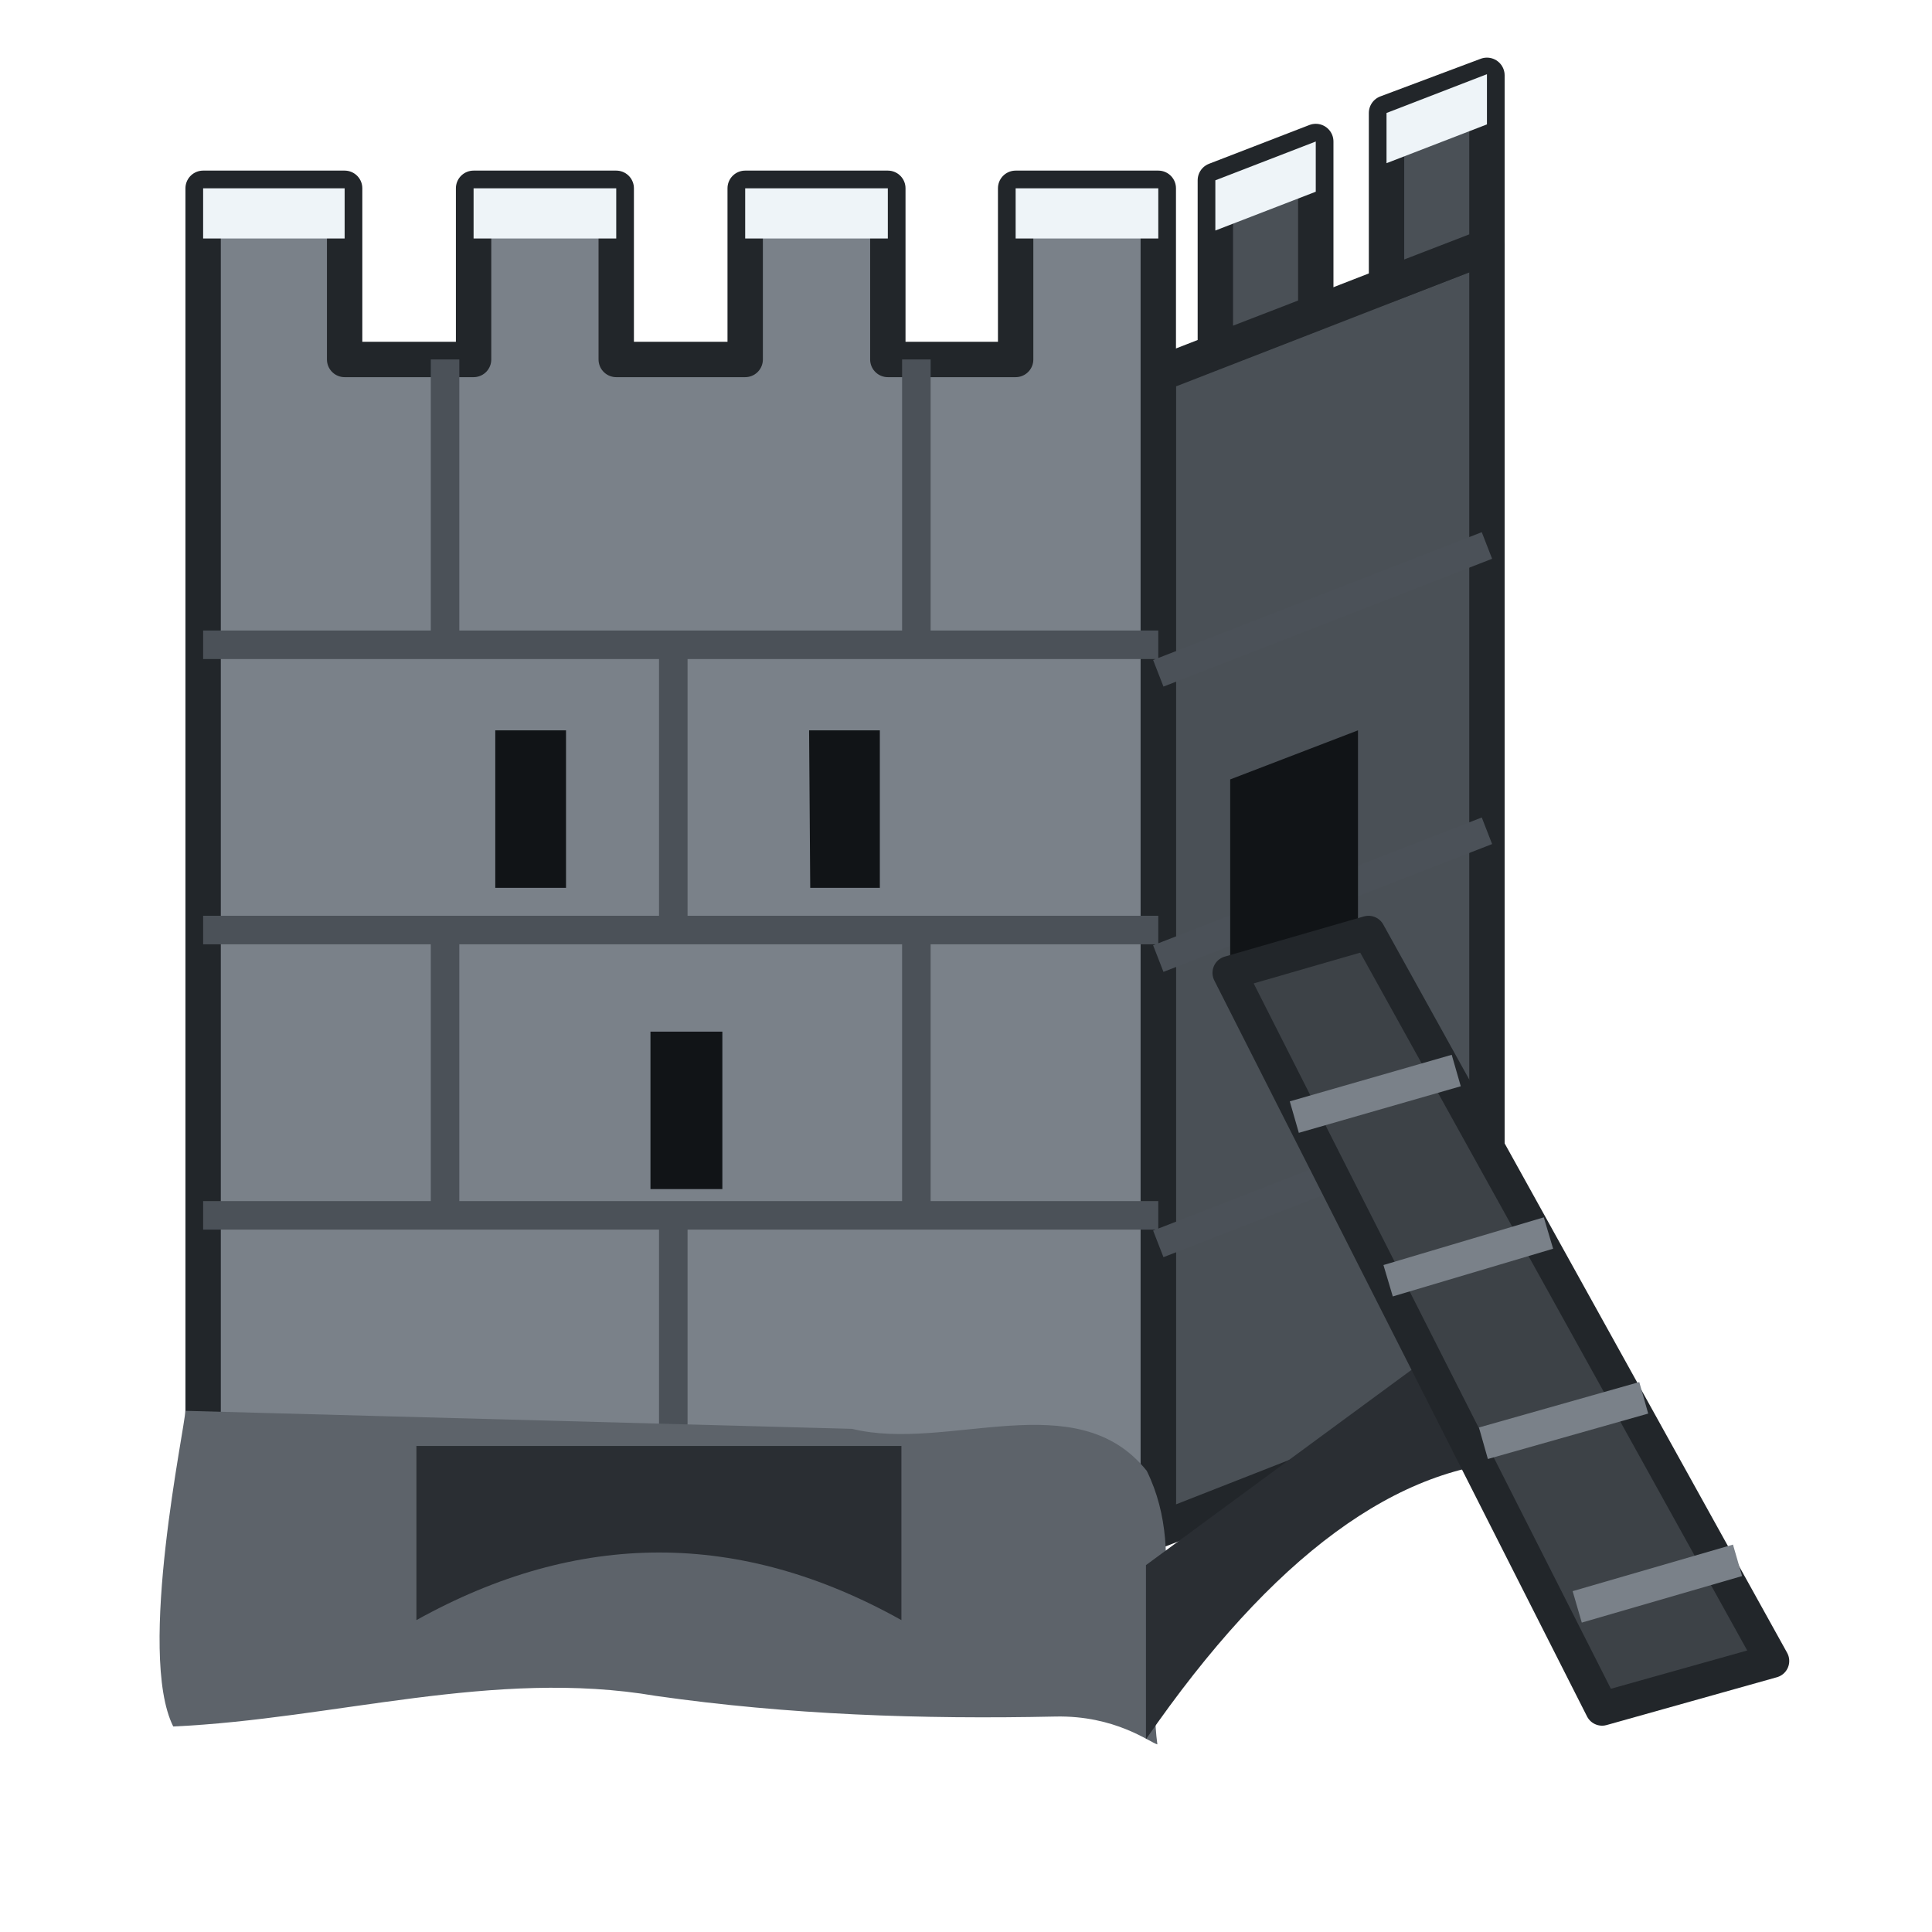
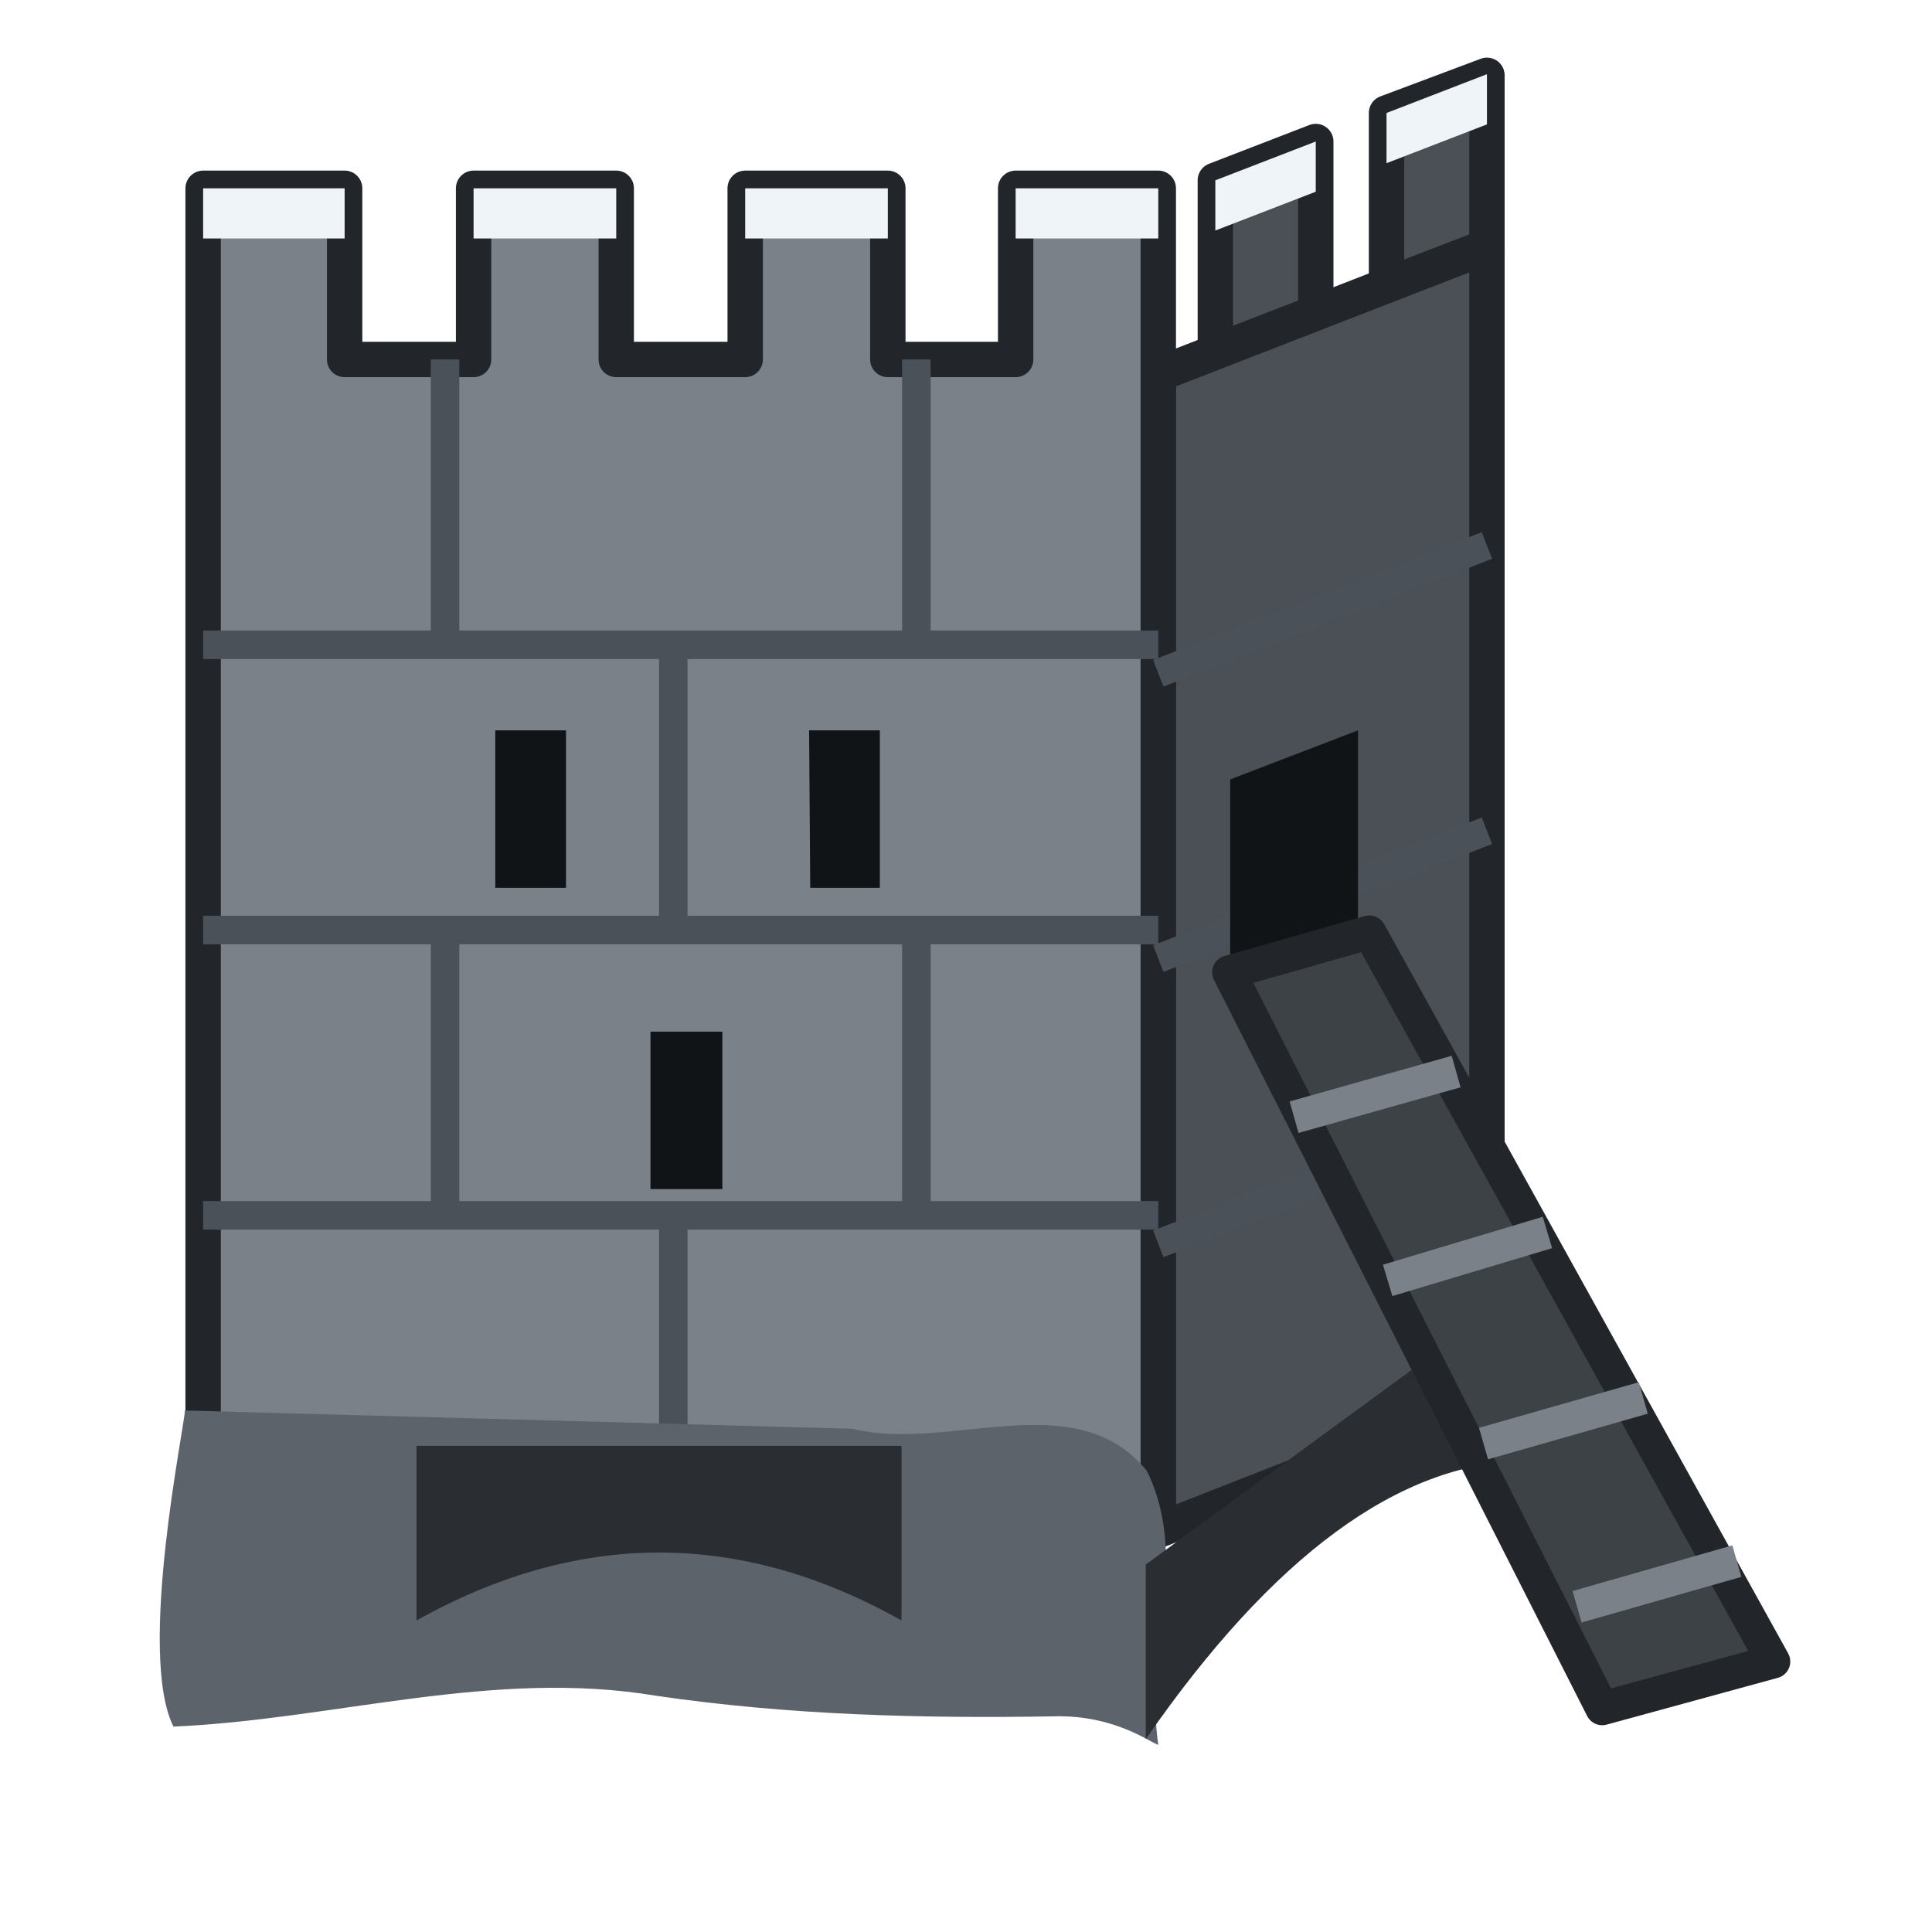
- <svg xmlns="http://www.w3.org/2000/svg" width="64" height="64" viewBox="0 0 16.93 16.93" version="1.1" id="svg1481">
-   <defs id="defs1485" />
-   <path fill="#4a5056" stroke="#22262a" stroke-linejoin="round" stroke-width=".31" d="m10.15 3.28 2.88-1.12v10.12l-2.88 1.13z" id="path1465" />
-   <path fill="#4a5056" stroke="#22262a" stroke-linejoin="round" stroke-width=".31" d="m12.15 2.5.88-.34V.66l-.88.33zm-1.5.58.88-.34v-1.5l-.88.34z" id="path1467" />
-   <path fill="#7a8189" stroke="#22262a" stroke-linejoin="round" stroke-width=".31" d="M1.78 13.16V1.65h1.24v1.5h1.13v-1.5H5.4v1.5h1.13v-1.5h1.25v1.5H8.9v-1.5h1.25v11.5z" id="path1469" />
-   <path fill="none" stroke="#4b5158" stroke-width=".25" d="M1.78 5.65h8.37m-8.37 2.5h8.37m-8.37 2.5h8.37M3.9 3.15v2.5m4.13-2.5v2.5m-2.13 0v2.5m-2 0v2.5m4.13-2.5v2.5m-2.13 0v2.5m4.25-7.25 2.88-1.12M10.15 8.4l2.88-1.12m-2.88 3.62 2.88-1.12" id="path1471" />
-   <path fill="#111417" d="M4.34 6.4h.62v1.38h-.62zm2.75 0h.62v1.38H7.1zM5.7 9.04h.63v1.38H5.7zm5.08-.44 1.12-.42V6.4l-1.12.43z" id="path1473" />
-   <path style="fill:#5d636a;fill-opacity:1;stroke:none;stroke-width:0.269px;stroke-linecap:butt;stroke-linejoin:miter;stroke-opacity:1" d="m 1.624,12.363 c 0.002,0.124 -0.428,2.122 -0.106,2.766 1.411,-0.064 2.809,-0.51 4.229,-0.268 1.162,0.166 2.33,0.206 3.499,0.181 0.527,-0.012 0.83,0.227 0.896,0.244 -0.108,-0.786 0.288,-1.622 -0.093,-2.397 C 9.434,12.12 8.308,12.727 7.467,12.521" id="path2032" />
-   <path d="m 10.042,13.715 3.317,-2.439 v 1.526 q -1.655,0.031 -3.317,2.439 z" id="path1461-6" style="fill:#2a2e33;stroke-width:1.031" />
-   <path d="m 10.773,8.525 1.219,-0.352 3.539,6.382 -1.492,0.419 z" id="path1475" style="fill:#3d4247;stroke:#22262a;stroke-width:0.296;stroke-linejoin:round" />
-   <path d="m 11.342,9.789 1.419,-0.408 m -0.597,1.842 1.405,-0.418 m -0.57,1.842 1.405,-0.398 m -0.583,1.832 1.405,-0.408" id="path1477" style="stroke:#7a8189;stroke-width:0.287" />
-   <path fill="#eef4f8" d="M1.78 1.65h1.24v.44H1.78zm2.37 0H5.4v.44H4.15zm2.38 0h1.25v.44H6.53zm2.37 0h1.25v.44H8.9zm1.75-.07.88-.34v.44l-.88.34zm1.5-.59.88-.34v.44l-.88.34z" id="path1479" />
-   <path d="m 3.649,12.671 h 4.25 v 1.526 q -2.12,-1.185 -4.25,0 z" id="path1461" style="fill:#2a2e33;stroke-width:1.167" />
+ <svg xmlns="http://www.w3.org/2000/svg" width="64" height="64" viewBox="0 0 16.93 16.93">
+   <path fill="#4a5056" stroke="#22262a" stroke-linejoin="round" stroke-width=".31" d="m10.15 3.28 2.88-1.12v10.12l-2.88 1.13z" />
+   <path fill="#4a5056" stroke="#22262a" stroke-linejoin="round" stroke-width=".31" d="m12.15 2.5.88-.34V.66l-.88.33zm-1.5.58.88-.34v-1.5l-.88.34z" />
+   <path fill="#7a8189" stroke="#22262a" stroke-linejoin="round" stroke-width=".31" d="M1.78 13.16V1.65h1.24v1.5h1.13v-1.5H5.4v1.5h1.13v-1.5h1.25v1.5H8.9v-1.5h1.25v11.5z" />
+   <path fill="none" stroke="#4b5158" stroke-width=".25" d="M1.78 5.65h8.37m-8.37 2.5h8.37m-8.37 2.5h8.37M3.9 3.15v2.5m4.13-2.5v2.5m-2.13 0v2.5m-2 0v2.5m4.13-2.5v2.5m-2.13 0v2.5m4.25-7.25 2.88-1.12M10.15 8.4l2.88-1.12m-2.88 3.62 2.88-1.12" />
+   <path fill="#111417" d="M4.34 6.4h.62v1.38h-.62zm2.75 0h.62v1.38H7.1zM5.7 9.04h.63v1.38H5.7zm5.08-.44 1.12-.42V6.4l-1.12.43z" />
+   <path d="M1.62 12.36c0 .13-.42 2.13-.1 2.77 1.4-.06 2.8-.51 4.23-.27 1.16.17 2.33.2 3.5.18.52-.01.83.23.9.25-.12-.79.28-1.63-.1-2.4-.62-.77-1.74-.16-2.58-.37" style="fill:#5d636a;fill-opacity:1;stroke:none;stroke-width:.269px;stroke-linecap:butt;stroke-linejoin:miter;stroke-opacity:1" />
+   <path d="m10.04 13.71 3.32-2.43v1.52q-1.65.03-3.32 2.44z" style="fill:#2a2e33;stroke-width:1.031" />
+   <path d="M10.77 8.52 12 8.17l3.54 6.39-1.5.41z" style="fill:#3d4247;stroke:#22262a;stroke-width:.296;stroke-linejoin:round" />
+   <path d="m11.34 9.79 1.42-.4m-.6 1.83 1.4-.42M13 12.65l1.4-.4m-.58 1.83 1.4-.4" style="stroke:#7a8189;stroke-width:.287" />
+   <path fill="#eef4f8" d="M1.78 1.65h1.24v.44H1.78zm2.37 0H5.4v.44H4.15zm2.38 0h1.25v.44H6.53zm2.37 0h1.25v.44H8.9zm1.75-.07.88-.34v.44l-.88.34zm1.5-.59.88-.34v.44l-.88.34z" />
+   <path d="M3.65 12.67H7.9v1.53q-2.12-1.19-4.25 0z" style="fill:#2a2e33;stroke-width:1.167" />
</svg>
